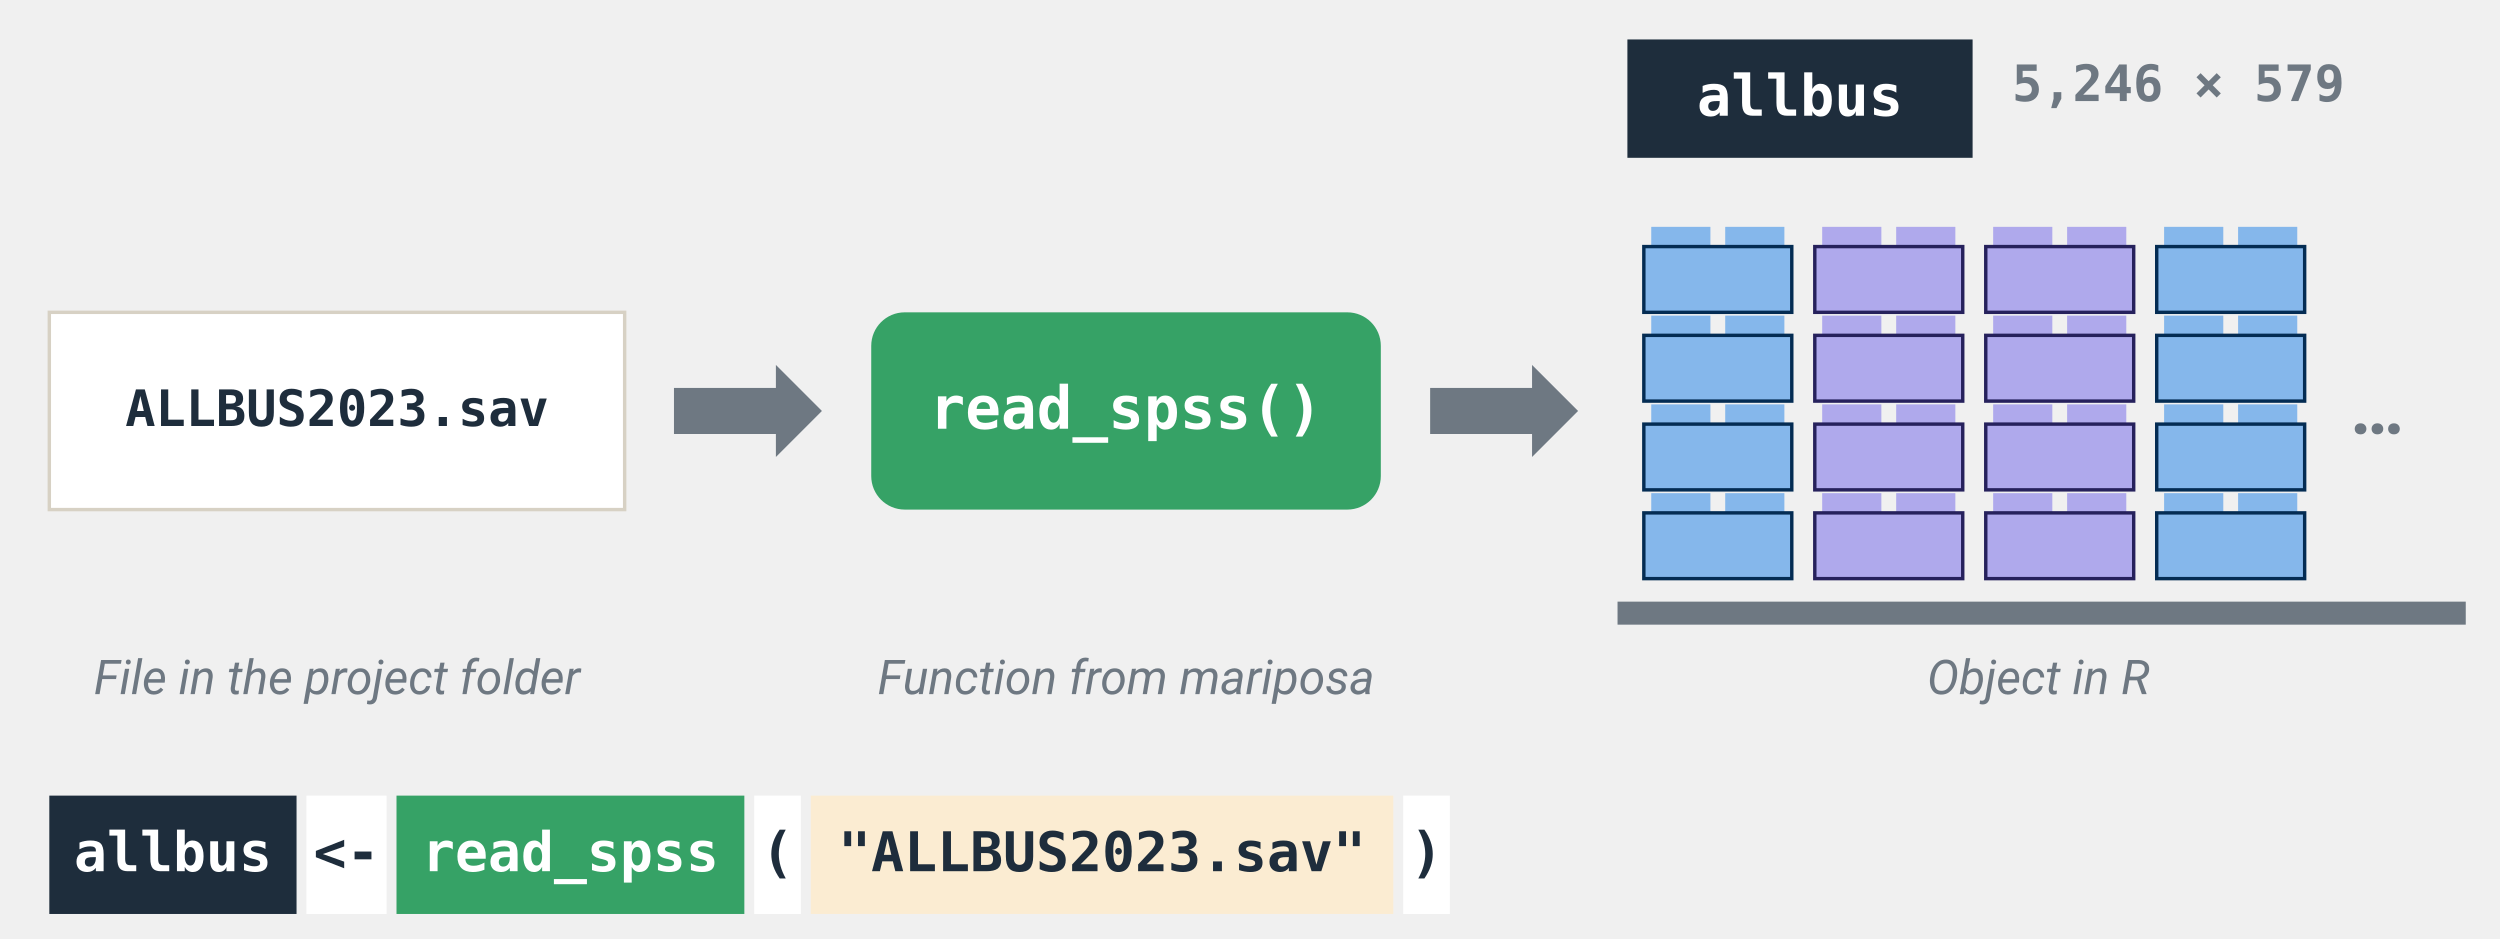
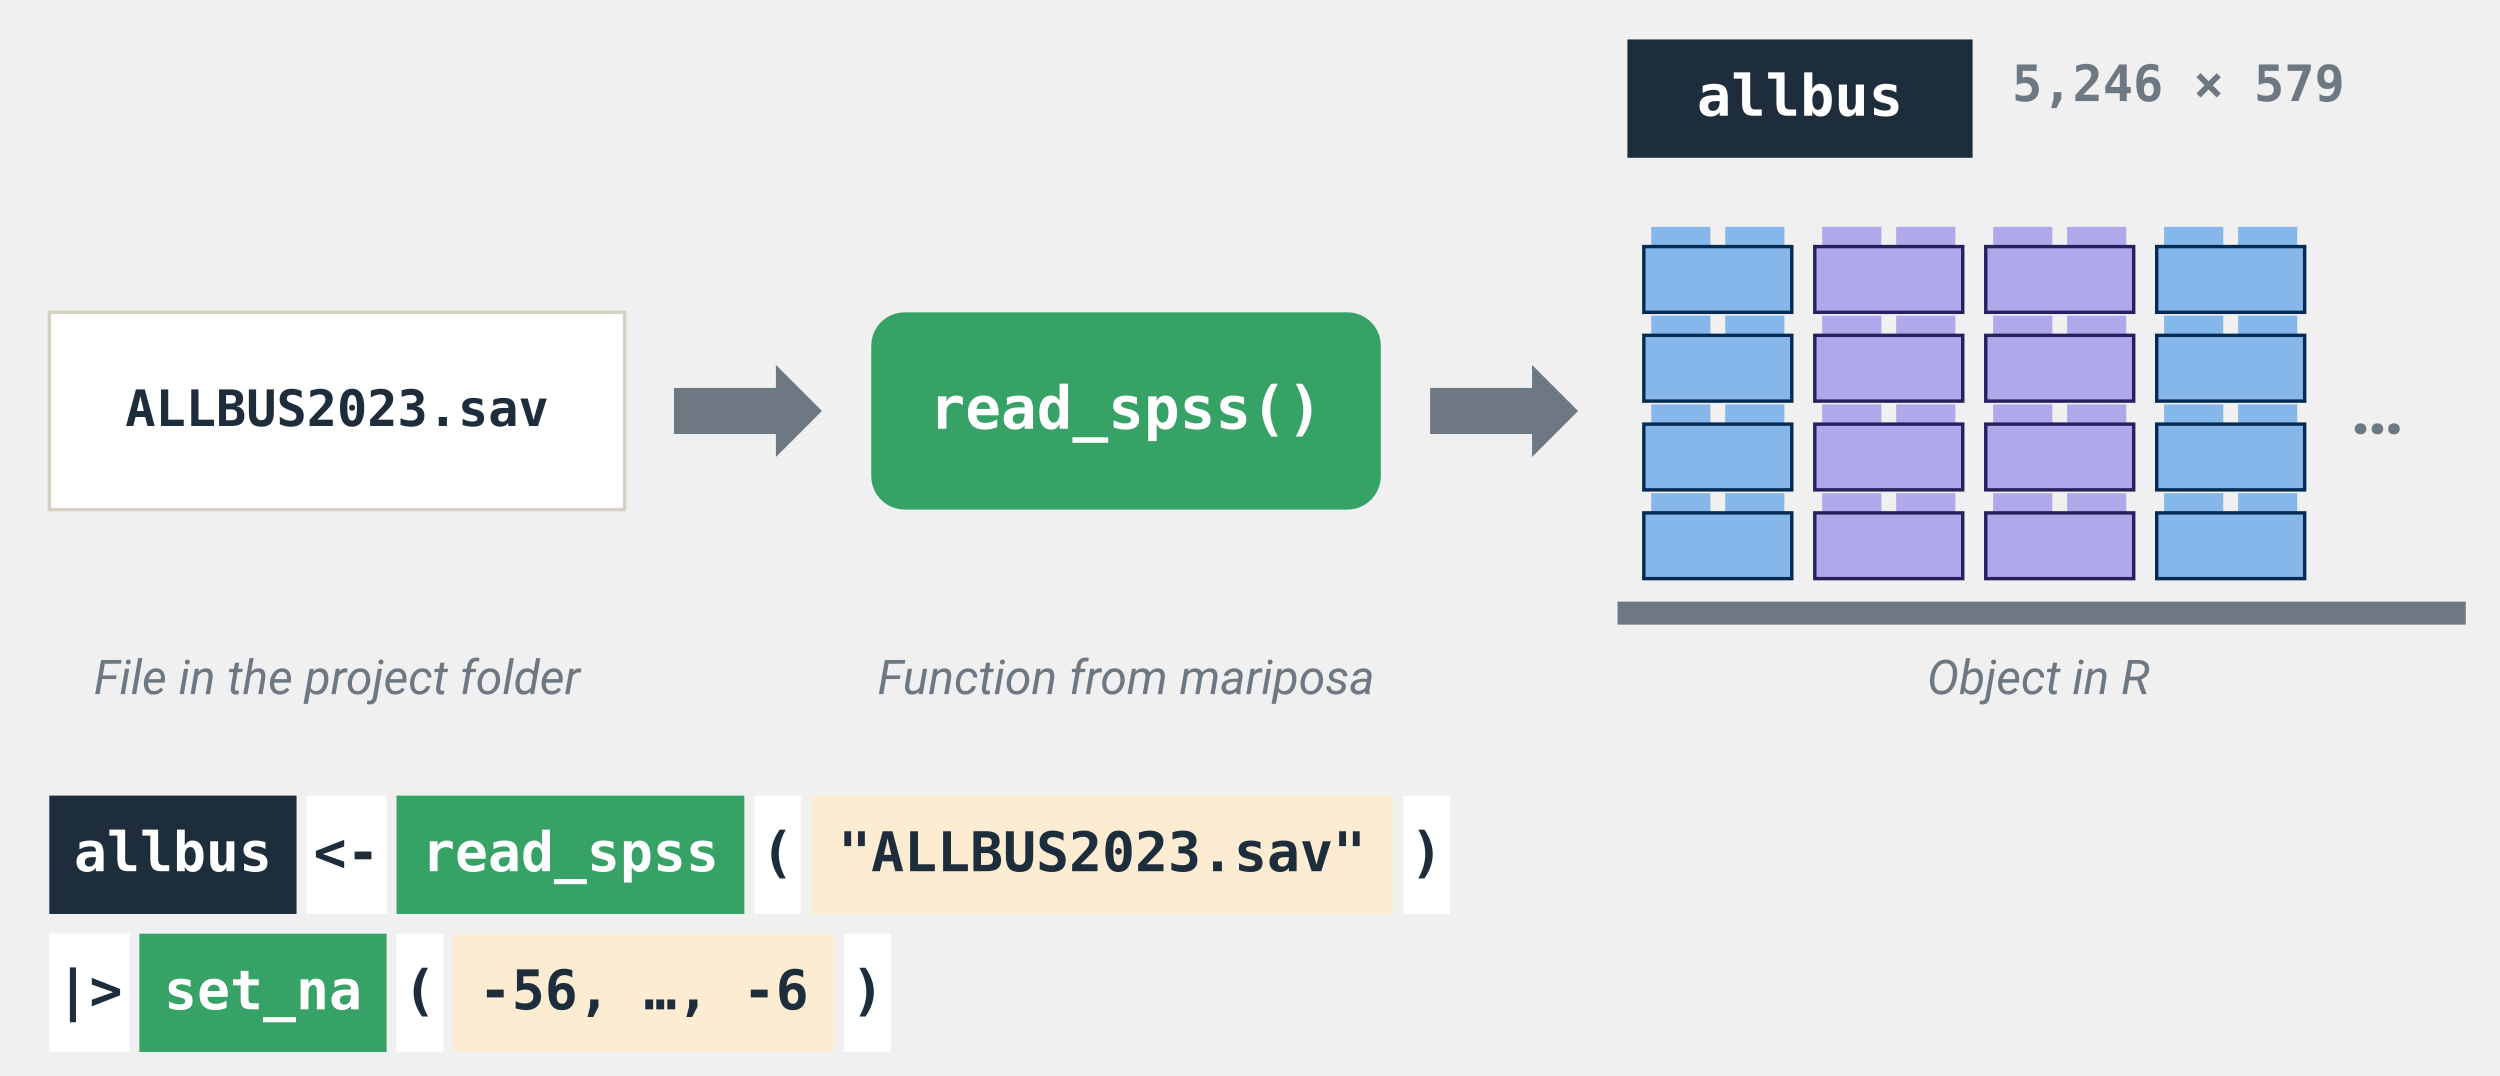
- <svg xmlns="http://www.w3.org/2000/svg" viewBox="0 0 730 274" width="730" height="274" font-family="'Source Sans Pro', 'Source Sans 3', system-ui, -apple-system, 'Segoe UI', Roboto, Arial, sans-serif">
+ <svg xmlns="http://www.w3.org/2000/svg" viewBox="0 0 730 314" width="730" height="314" font-family="'Source Sans Pro', 'Source Sans 3', system-ui, -apple-system, 'Segoe UI', Roboto, Arial, sans-serif">
  <rect x="14.4" y="91.2" width="168" height="57.6" fill="#FFFFFF" stroke="#D7D1C4" stroke-width="1.00" />
  <text x="98.4" y="124.4" text-anchor="middle" fill="#1E2D3C" font-size="14.67" font-family="Menlo, Consolas, 'DejaVu Sans Mono', monospace" font-weight="700" xml:space="preserve">ALLBUS2023.sav</text>
  <polygon points="196.8,113.28 226.56,113.28 226.56,106.56 240,120 226.56,133.44 226.56,126.72 196.8,126.72" fill="#6E7882" />
  <rect x="254.4" y="91.2" width="148.8" height="57.6" rx="9.79" fill="#36A266" />
  <text x="328.8" y="125.2" text-anchor="middle" fill="#FFFFFF" font-size="17.33" font-family="Menlo, Consolas, 'DejaVu Sans Mono', monospace" font-weight="700" xml:space="preserve">read_spss()</text>
  <polygon points="417.6,113.28 447.36,113.28 447.36,106.56 460.8,120 447.36,133.44 447.36,126.72 417.6,126.72" fill="#6E7882" />
  <rect x="475.2" y="11.52" width="100.8" height="34.56" fill="#1E2D3C" />
  <text x="525.6" y="33.8" text-anchor="middle" fill="#FFFFFF" font-size="16.67" font-family="Menlo, Consolas, 'DejaVu Sans Mono', monospace" font-weight="700" xml:space="preserve">allbus</text>
  <text x="587.52" y="29.52" fill="#6E7882" font-size="14.67" font-family="Menlo, Consolas, 'DejaVu Sans Mono', monospace" font-weight="700" xml:space="preserve">5,246 × 579</text>
  <rect x="482.16" y="66.24" width="17.28" height="6.72" fill="#85B7EB" />
  <rect x="503.76" y="66.24" width="17.28" height="6.72" fill="#85B7EB" />
  <rect x="480" y="72" width="43.2" height="19.2" fill="#85B7EB" stroke="#042C53" stroke-width="1.00" />
  <rect x="482.16" y="92.16" width="17.28" height="6.72" fill="#85B7EB" />
  <rect x="503.76" y="92.16" width="17.28" height="6.72" fill="#85B7EB" />
  <rect x="480" y="97.92" width="43.2" height="19.2" fill="#85B7EB" stroke="#042C53" stroke-width="1.00" />
  <rect x="482.16" y="118.08" width="17.28" height="6.72" fill="#85B7EB" />
  <rect x="503.76" y="118.08" width="17.28" height="6.72" fill="#85B7EB" />
  <rect x="480" y="123.84" width="43.2" height="19.2" fill="#85B7EB" stroke="#042C53" stroke-width="1.00" />
  <rect x="482.16" y="144" width="17.28" height="6.72" fill="#85B7EB" />
  <rect x="503.76" y="144" width="17.28" height="6.72" fill="#85B7EB" />
  <rect x="480" y="149.76" width="43.2" height="19.2" fill="#85B7EB" stroke="#042C53" stroke-width="1.00" />
  <rect x="532.08" y="66.24" width="17.28" height="6.72" fill="#AFA9EC" />
  <rect x="553.68" y="66.24" width="17.28" height="6.72" fill="#AFA9EC" />
  <rect x="529.92" y="72" width="43.2" height="19.2" fill="#AFA9EC" stroke="#26215C" stroke-width="1.00" />
  <rect x="532.08" y="92.16" width="17.28" height="6.72" fill="#AFA9EC" />
  <rect x="553.68" y="92.16" width="17.28" height="6.72" fill="#AFA9EC" />
  <rect x="529.92" y="97.92" width="43.2" height="19.2" fill="#AFA9EC" stroke="#26215C" stroke-width="1.00" />
  <rect x="532.08" y="118.08" width="17.28" height="6.72" fill="#AFA9EC" />
  <rect x="553.68" y="118.08" width="17.28" height="6.72" fill="#AFA9EC" />
  <rect x="529.92" y="123.84" width="43.2" height="19.2" fill="#AFA9EC" stroke="#26215C" stroke-width="1.00" />
  <rect x="532.08" y="144" width="17.28" height="6.72" fill="#AFA9EC" />
  <rect x="553.68" y="144" width="17.28" height="6.72" fill="#AFA9EC" />
  <rect x="529.92" y="149.76" width="43.2" height="19.2" fill="#AFA9EC" stroke="#26215C" stroke-width="1.00" />
  <rect x="582" y="66.24" width="17.28" height="6.72" fill="#AFA9EC" />
  <rect x="603.6" y="66.24" width="17.28" height="6.72" fill="#AFA9EC" />
  <rect x="579.84" y="72" width="43.2" height="19.2" fill="#AFA9EC" stroke="#26215C" stroke-width="1.00" />
  <rect x="582" y="92.16" width="17.28" height="6.72" fill="#AFA9EC" />
  <rect x="603.6" y="92.16" width="17.28" height="6.72" fill="#AFA9EC" />
  <rect x="579.84" y="97.92" width="43.2" height="19.2" fill="#AFA9EC" stroke="#26215C" stroke-width="1.00" />
  <rect x="582" y="118.08" width="17.28" height="6.72" fill="#AFA9EC" />
  <rect x="603.6" y="118.08" width="17.28" height="6.72" fill="#AFA9EC" />
  <rect x="579.84" y="123.84" width="43.2" height="19.2" fill="#AFA9EC" stroke="#26215C" stroke-width="1.00" />
  <rect x="582" y="144" width="17.28" height="6.72" fill="#AFA9EC" />
  <rect x="603.6" y="144" width="17.28" height="6.72" fill="#AFA9EC" />
  <rect x="579.84" y="149.76" width="43.2" height="19.2" fill="#AFA9EC" stroke="#26215C" stroke-width="1.00" />
  <rect x="631.92" y="66.24" width="17.28" height="6.72" fill="#85B7EB" />
  <rect x="653.52" y="66.24" width="17.28" height="6.72" fill="#85B7EB" />
  <rect x="629.76" y="72" width="43.2" height="19.2" fill="#85B7EB" stroke="#042C53" stroke-width="1.00" />
  <rect x="631.92" y="92.16" width="17.28" height="6.72" fill="#85B7EB" />
  <rect x="653.52" y="92.16" width="17.28" height="6.72" fill="#85B7EB" />
  <rect x="629.76" y="97.92" width="43.2" height="19.2" fill="#85B7EB" stroke="#042C53" stroke-width="1.00" />
  <rect x="631.92" y="118.08" width="17.28" height="6.72" fill="#85B7EB" />
  <rect x="653.52" y="118.08" width="17.28" height="6.72" fill="#85B7EB" />
  <rect x="629.76" y="123.84" width="43.2" height="19.2" fill="#85B7EB" stroke="#042C53" stroke-width="1.00" />
  <rect x="631.92" y="144" width="17.28" height="6.72" fill="#85B7EB" />
  <rect x="653.52" y="144" width="17.28" height="6.72" fill="#85B7EB" />
  <rect x="629.76" y="149.76" width="43.2" height="19.2" fill="#85B7EB" stroke="#042C53" stroke-width="1.00" />
  <text x="694.08" y="126.72" text-anchor="middle" fill="#6E7882" font-size="21.33" font-weight="700" xml:space="preserve">…</text>
  <rect x="472.32" y="175.68" width="247.68" height="6.72" fill="#6E7882" />
  <text x="98.4" y="202.68" text-anchor="middle" fill="#6E7882" font-size="14.00" font-style="italic" xml:space="preserve">File in the project folder</text>
  <text x="328.8" y="202.68" text-anchor="middle" fill="#6E7882" font-size="14.00" font-style="italic" xml:space="preserve">Function from mariposa</text>
  <text x="595.2" y="202.68" text-anchor="middle" fill="#6E7882" font-size="14.00" font-style="italic" xml:space="preserve">Object in R</text>
  <rect x="14.4" y="232.32" width="72.19" height="34.56" fill="#1E2D3C" />
  <text x="50.5" y="254.4" text-anchor="middle" fill="#FFFFFF" font-size="16.00" font-family="Menlo, Consolas, 'DejaVu Sans Mono', monospace" font-weight="700" xml:space="preserve">allbus</text>
  <rect x="89.47" y="232.32" width="23.42" height="34.56" fill="#FFFFFF" />
  <text x="101.18" y="254.4" text-anchor="middle" fill="#1E2D3C" font-size="16.00" font-family="Menlo, Consolas, 'DejaVu Sans Mono', monospace" font-weight="700" xml:space="preserve">&lt;-</text>
  <rect x="115.78" y="232.32" width="101.57" height="34.56" fill="#36A266" />
  <text x="166.56" y="254.4" text-anchor="middle" fill="#FFFFFF" font-size="16.00" font-family="Menlo, Consolas, 'DejaVu Sans Mono', monospace" font-weight="700" xml:space="preserve">read_spss</text>
  <rect x="220.22" y="232.32" width="13.63" height="34.56" fill="#FFFFFF" />
  <text x="227.04" y="254.4" text-anchor="middle" fill="#1E2D3C" font-size="16.00" font-family="Menlo, Consolas, 'DejaVu Sans Mono', monospace" font-weight="700" xml:space="preserve">(</text>
  <rect x="236.74" y="232.32" width="170.11" height="34.56" fill="#FBECD2" />
  <text x="321.79" y="254.4" text-anchor="middle" fill="#1E2D3C" font-size="16.00" font-family="Menlo, Consolas, 'DejaVu Sans Mono', monospace" font-weight="700" xml:space="preserve">"ALLBUS2023.sav"</text>
  <rect x="409.73" y="232.32" width="13.63" height="34.56" fill="#FFFFFF" />
  <text x="416.54" y="254.4" text-anchor="middle" fill="#1E2D3C" font-size="16.00" font-family="Menlo, Consolas, 'DejaVu Sans Mono', monospace" font-weight="700" xml:space="preserve">)</text>
+   <rect x="14.4" y="272.64" width="23.42" height="34.56" fill="#FFFFFF" />
+   <text x="26.11" y="294.72" text-anchor="middle" fill="#1E2D3C" font-size="16.00" font-family="Menlo, Consolas, 'DejaVu Sans Mono', monospace" font-weight="700" xml:space="preserve">|&gt;</text>
+   <rect x="40.7" y="272.64" width="72.19" height="34.56" fill="#36A266" />
+   <text x="76.8" y="294.72" text-anchor="middle" fill="#FFFFFF" font-size="16.00" font-family="Menlo, Consolas, 'DejaVu Sans Mono', monospace" font-weight="700" xml:space="preserve">set_na</text>
+   <rect x="115.78" y="272.64" width="13.63" height="34.56" fill="#FFFFFF" />
+   <text x="122.59" y="294.72" text-anchor="middle" fill="#1E2D3C" font-size="16.00" font-family="Menlo, Consolas, 'DejaVu Sans Mono', monospace" font-weight="700" xml:space="preserve">(</text>
+   <rect x="132.29" y="272.64" width="111.36" height="34.56" fill="#FBECD2" />
+   <text x="187.97" y="294.72" text-anchor="middle" fill="#1E2D3C" font-size="16.00" font-family="Menlo, Consolas, 'DejaVu Sans Mono', monospace" font-weight="700" xml:space="preserve">-56, …, -6</text>
+   <rect x="246.53" y="272.64" width="13.63" height="34.56" fill="#FFFFFF" />
+   <text x="253.34" y="294.72" text-anchor="middle" fill="#1E2D3C" font-size="16.00" font-family="Menlo, Consolas, 'DejaVu Sans Mono', monospace" font-weight="700" xml:space="preserve">)</text>
</svg>
